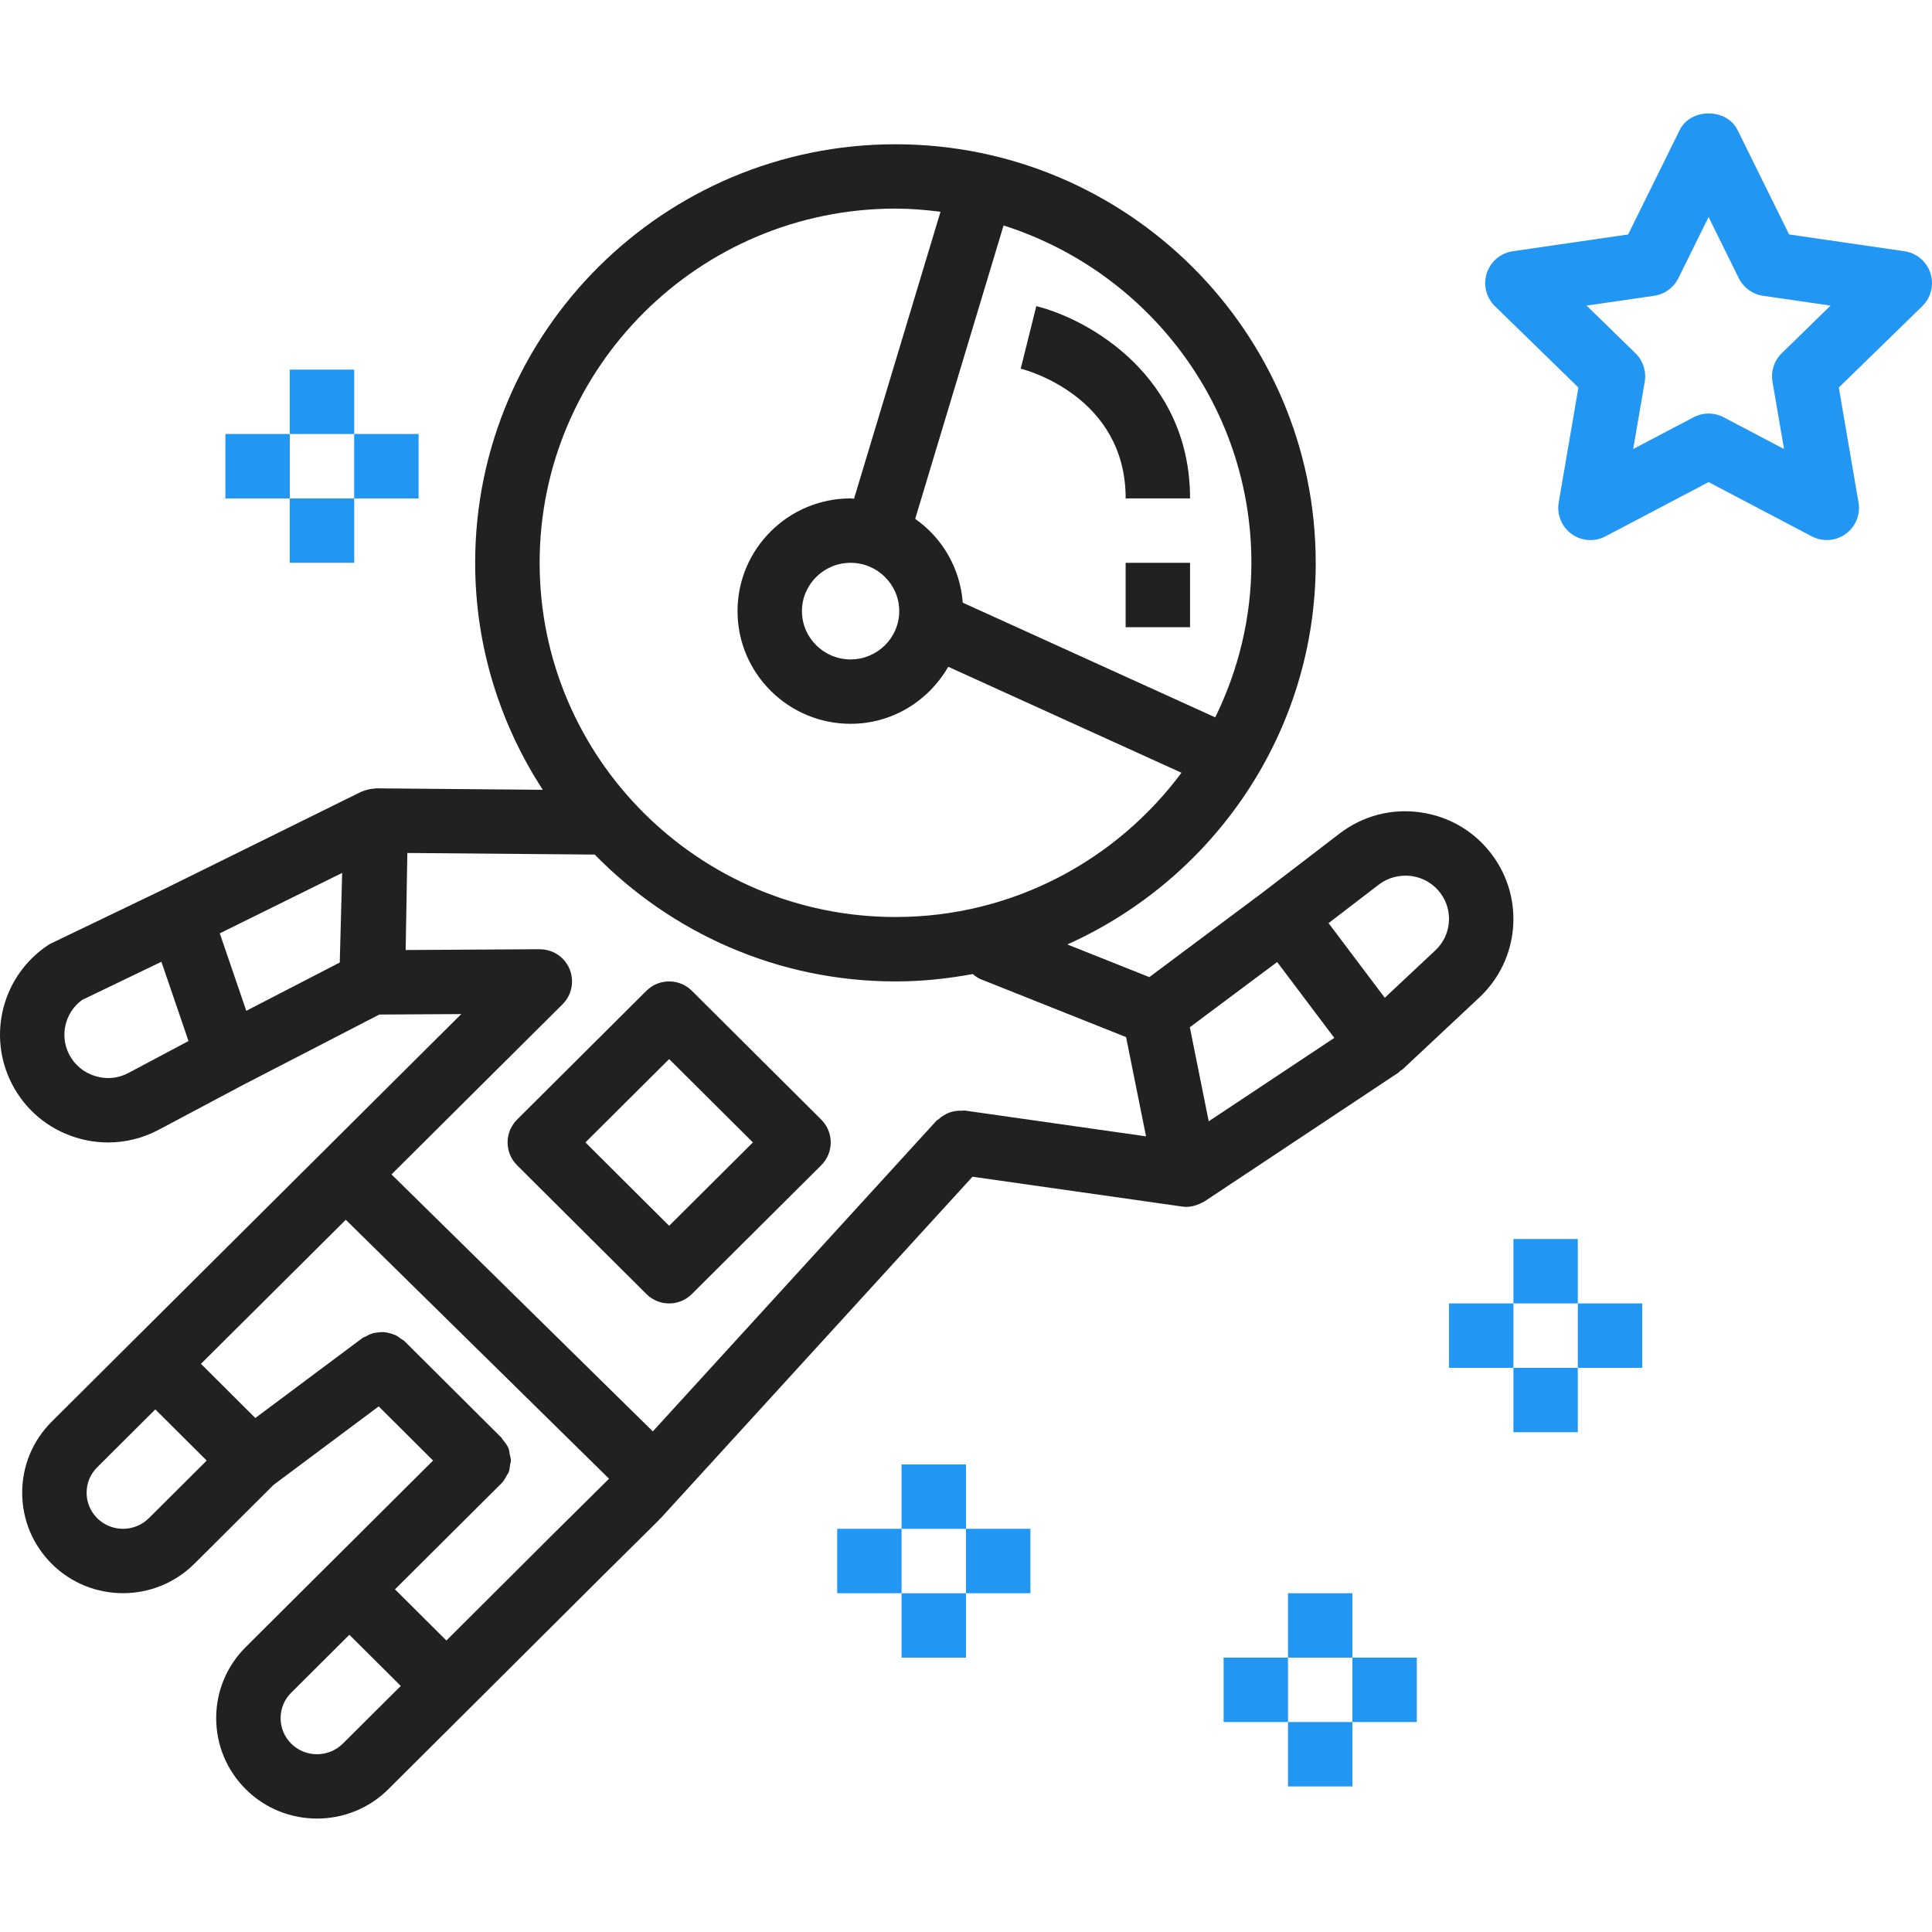
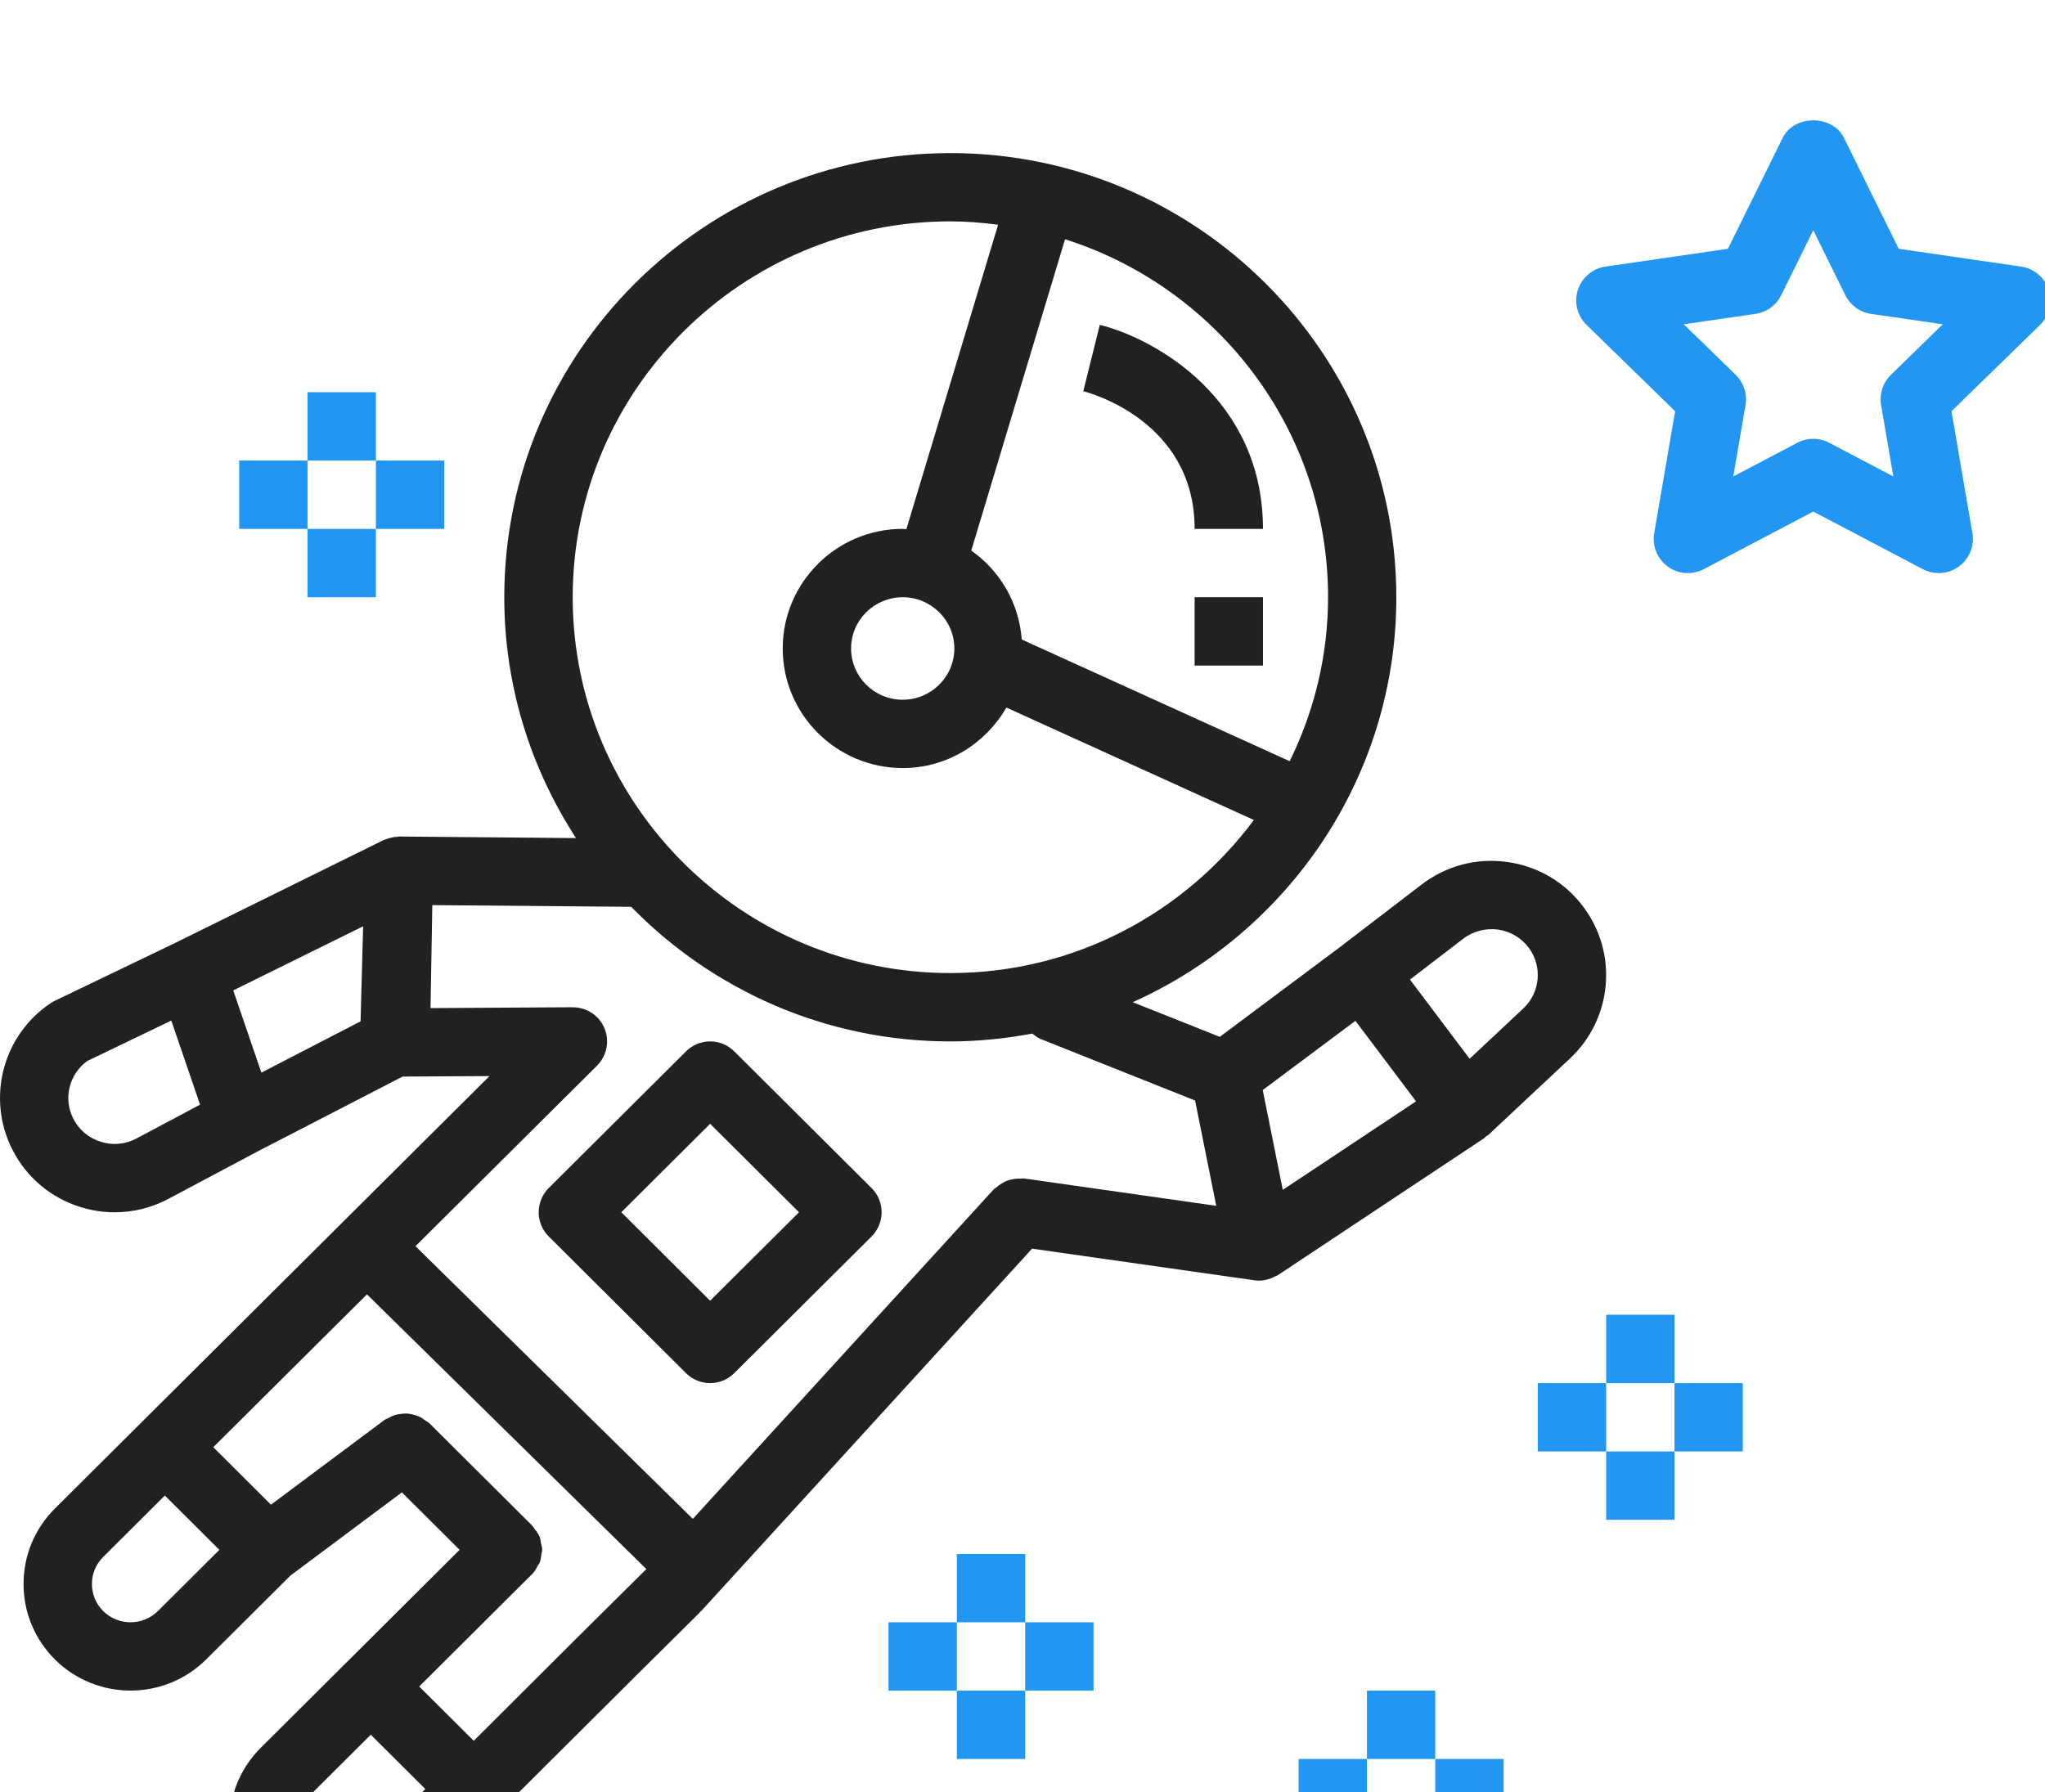
- <svg xmlns="http://www.w3.org/2000/svg" width="70" height="70" viewBox="0 0 70 70" fill="none">
+ <svg xmlns="http://www.w3.org/2000/svg" fill="none">
  <path d="M69.943 9.896C69.806 9.475 69.442 9.167 69.002 9.103L64.823 8.495L62.953 4.708C62.561 3.91 61.253 3.91 60.861 4.708L58.991 8.495L54.812 9.103C54.372 9.167 54.008 9.474 53.869 9.897C53.733 10.319 53.846 10.783 54.164 11.092L57.189 14.041L56.475 18.203C56.401 18.641 56.58 19.083 56.939 19.345C57.301 19.608 57.775 19.641 58.168 19.433L61.906 17.467L65.644 19.433C65.815 19.523 66.003 19.567 66.188 19.567C66.43 19.567 66.671 19.493 66.874 19.344C67.234 19.083 67.413 18.641 67.337 18.203L66.624 14.041L69.649 11.092C69.966 10.782 70.08 10.319 69.943 9.896ZM64.556 12.799C64.282 13.066 64.156 13.454 64.221 13.832L64.639 16.269L62.45 15.118C62.28 15.029 62.093 14.984 61.906 14.984C61.72 14.984 61.534 15.029 61.363 15.118L59.174 16.269L59.592 13.832C59.657 13.454 59.531 13.068 59.257 12.799L57.484 11.072L59.932 10.717C60.313 10.662 60.64 10.423 60.811 10.078L61.905 7.862L62.999 10.078C63.17 10.422 63.498 10.662 63.878 10.717L66.326 11.072L64.556 12.799Z" fill="#2196F3" />
  <path d="M57.167 44.892H54.834V47.226H57.167V44.892Z" fill="#2196F3" />
  <path d="M57.167 49.559H54.834V51.892H57.167V49.559Z" fill="#2196F3" />
  <path d="M59.5 47.226H57.167V49.559H59.5V47.226Z" fill="#2196F3" />
  <path d="M54.834 47.226H52.501V49.559H54.834V47.226Z" fill="#2196F3" />
  <path d="M49 57.726H46.667V60.059H49V57.726Z" fill="#2196F3" />
  <path d="M49 62.393H46.667V64.726H49V62.393Z" fill="#2196F3" />
  <path d="M51.333 60.059H49V62.393H51.333V60.059Z" fill="#2196F3" />
  <path d="M46.667 60.059H44.334V62.393H46.667V60.059Z" fill="#2196F3" />
  <path d="M35 53.059H32.666V55.393H35V53.059Z" fill="#2196F3" />
  <path d="M35 57.726H32.666V60.059H35V57.726Z" fill="#2196F3" />
  <path d="M37.333 55.392H35V57.726H37.333V55.392Z" fill="#2196F3" />
  <path d="M32.666 55.392H30.333V57.726H32.666V55.392Z" fill="#2196F3" />
  <path d="M12.833 13.392H10.499V15.725H12.833V13.392Z" fill="#2196F3" />
  <path d="M12.833 18.059H10.499V20.392H12.833V18.059Z" fill="#2196F3" />
  <path d="M15.166 15.725H12.833V18.059H15.166V15.725Z" fill="#2196F3" />
  <path d="M10.499 15.725H8.166V18.059H10.499V15.725Z" fill="#2196F3" />
  <path d="M54.063 30.974C53.435 30.126 52.512 29.58 51.464 29.433C50.412 29.283 49.373 29.56 48.533 30.203L45.795 32.301L45.794 32.303L41.643 35.403L38.672 34.219C43.969 31.843 47.671 26.545 47.671 20.394C47.671 12.031 40.84 5.227 32.444 5.227C24.047 5.227 17.216 12.031 17.216 20.394C17.216 23.425 18.123 26.244 19.666 28.616L13.62 28.563C13.617 28.563 13.613 28.563 13.61 28.563C13.591 28.563 13.576 28.573 13.559 28.574C13.443 28.578 13.33 28.602 13.219 28.642C13.191 28.652 13.162 28.658 13.135 28.671C13.121 28.677 13.107 28.678 13.093 28.685L6.021 32.176C6.02 32.176 6.018 32.176 6.018 32.178L1.877 34.169C1.831 34.189 1.784 34.216 1.739 34.246C0.088 35.345 -0.474 37.504 0.43 39.268C0.912 40.206 1.732 40.896 2.74 41.212C3.129 41.334 3.525 41.393 3.919 41.393C4.553 41.393 5.181 41.238 5.756 40.931L8.792 39.317L13.744 36.759L16.712 36.742L4.808 48.588C4.807 48.59 4.806 48.59 4.805 48.591L1.876 51.507C1.185 52.196 0.804 53.109 0.804 54.084C0.804 55.057 1.185 55.972 1.876 56.662C2.587 57.369 3.521 57.724 4.456 57.724C5.392 57.724 6.325 57.369 7.038 56.662L9.913 53.799L13.721 50.956L15.691 52.918L11.838 56.755C11.836 56.756 11.835 56.756 11.834 56.758L8.906 59.674C8.214 60.363 7.833 61.276 7.833 62.25C7.833 63.223 8.214 64.139 8.906 64.829C9.616 65.536 10.552 65.89 11.486 65.89C12.421 65.89 13.357 65.536 14.068 64.829L16.998 61.912L21.684 57.245C21.685 57.244 21.685 57.243 21.686 57.242L23.895 55.054L23.887 55.046C23.901 55.032 23.921 55.027 23.935 55.012L35.235 42.635L42.828 43.715C42.883 43.724 42.938 43.727 42.992 43.727C43.134 43.727 43.27 43.693 43.402 43.643C43.441 43.629 43.474 43.61 43.511 43.592C43.553 43.571 43.597 43.559 43.637 43.532L50.666 38.865C50.692 38.848 50.706 38.82 50.73 38.801C50.758 38.779 50.793 38.77 50.819 38.745L53.6 36.14C55.047 34.784 55.247 32.563 54.063 30.974ZM4.66 38.872C4.281 39.075 3.851 39.116 3.439 38.985C3.03 38.858 2.699 38.579 2.505 38.203C2.153 37.517 2.357 36.681 2.974 36.23L5.848 34.847L6.54 36.869L6.83 37.718L4.66 38.872ZM12.31 34.874L8.923 36.624L8.365 34.991L7.963 33.817L12.397 31.628L12.31 34.874ZM45.34 20.392C45.34 22.401 44.861 24.296 44.03 25.991L34.883 21.836C34.788 20.582 34.137 19.484 33.159 18.8L36.361 8.169C41.563 9.823 45.34 14.675 45.34 20.392ZM19.552 20.392C19.552 13.316 25.336 7.558 32.446 7.558C32.999 7.558 33.54 7.605 34.076 7.673L30.943 18.071C30.901 18.07 30.862 18.058 30.819 18.058C28.56 18.058 26.722 19.89 26.722 22.142C26.722 24.394 28.56 26.225 30.819 26.225C32.337 26.225 33.65 25.387 34.358 24.159L42.807 27.998C40.456 31.162 36.694 33.225 32.446 33.225C25.336 33.225 19.552 27.468 19.552 20.392ZM32.581 22.142C32.581 23.107 31.79 23.892 30.819 23.892C29.847 23.892 29.056 23.107 29.056 22.142C29.056 21.177 29.847 20.392 30.819 20.392C31.79 20.392 32.581 21.177 32.581 22.142ZM5.392 55.008C4.875 55.52 4.038 55.519 3.523 55.009C3.274 54.76 3.138 54.432 3.138 54.084C3.138 53.736 3.274 53.408 3.523 53.162L5.627 51.065L7.489 52.919L5.392 55.008ZM12.422 63.174C11.905 63.687 11.068 63.688 10.552 63.176C10.303 62.927 10.167 62.599 10.167 62.25C10.167 61.903 10.303 61.575 10.552 61.329L12.658 59.231L13.539 60.107L14.521 61.085L12.422 63.174ZM20.038 55.586C20.037 55.587 20.036 55.587 20.035 55.589L16.174 59.439L15.293 58.562L14.311 57.585L18.168 53.745C18.168 53.745 18.168 53.745 18.168 53.744C18.169 53.743 18.17 53.743 18.172 53.742C18.259 53.654 18.314 53.549 18.368 53.445C18.383 53.415 18.412 53.389 18.425 53.358C18.461 53.268 18.467 53.171 18.481 53.077C18.488 53.023 18.511 52.973 18.511 52.918C18.511 52.84 18.483 52.764 18.467 52.687C18.453 52.617 18.453 52.546 18.426 52.478C18.382 52.368 18.306 52.272 18.227 52.177C18.204 52.151 18.196 52.119 18.172 52.094C18.172 52.094 18.172 52.094 18.171 52.094C18.169 52.093 18.169 52.091 18.168 52.09L14.653 48.59C14.616 48.552 14.568 48.537 14.526 48.506C14.464 48.458 14.405 48.413 14.336 48.38C14.269 48.347 14.201 48.327 14.131 48.308C14.057 48.287 13.985 48.271 13.906 48.265C13.835 48.26 13.769 48.267 13.697 48.276C13.619 48.285 13.546 48.295 13.47 48.32C13.396 48.343 13.331 48.379 13.264 48.418C13.22 48.442 13.171 48.451 13.13 48.481L9.251 51.377L7.281 49.414L12.528 44.195L22.067 53.576L20.038 55.586ZM34.954 40.237C34.921 40.233 34.889 40.245 34.855 40.243C34.77 40.239 34.688 40.244 34.603 40.258C34.537 40.27 34.474 40.283 34.411 40.305C34.336 40.331 34.269 40.366 34.2 40.408C34.134 40.447 34.075 40.489 34.018 40.542C33.99 40.566 33.956 40.578 33.93 40.606L23.653 51.862L14.185 42.551L20.383 36.386C20.839 35.931 20.841 35.192 20.386 34.735C20.156 34.505 19.854 34.392 19.552 34.393V34.392L14.698 34.421L14.759 30.905L21.549 30.963C24.317 33.794 28.176 35.559 32.446 35.559C33.403 35.559 34.336 35.46 35.245 35.291C35.332 35.361 35.419 35.432 35.528 35.476L40.8 37.576L41.133 39.235L41.523 41.172L34.954 40.237ZM43.794 40.627L43.11 37.219L46.274 34.856L47.102 35.955L48.344 37.605L43.794 40.627ZM52.005 34.434L50.173 36.151L48.136 33.447L49.954 32.053C50.294 31.792 50.722 31.686 51.142 31.74C51.564 31.8 51.938 32.02 52.192 32.362C52.666 33 52.585 33.891 52.005 34.434Z" fill="#212121" />
  <path d="M29.755 40.565L25.067 35.898C24.613 35.445 23.876 35.445 23.421 35.898L18.734 40.565C18.515 40.786 18.391 41.082 18.391 41.392C18.391 41.703 18.514 42 18.734 42.219L23.421 46.886C23.648 47.112 23.947 47.226 24.244 47.226C24.542 47.226 24.84 47.112 25.067 46.886L29.755 42.219C29.974 42 30.099 41.703 30.099 41.392C30.099 41.082 29.975 40.784 29.755 40.565ZM24.244 44.413L21.211 41.392L24.244 38.372L27.279 41.392L24.244 44.413Z" fill="#212121" />
  <path d="M37.547 11.092L36.983 13.358C37.139 13.397 40.785 14.346 40.785 18.059H43.118C43.118 13.646 39.474 11.572 37.547 11.092Z" fill="#212121" />
  <path d="M43.118 20.392H40.784V22.725H43.118V20.392Z" fill="#212121" />
</svg>
